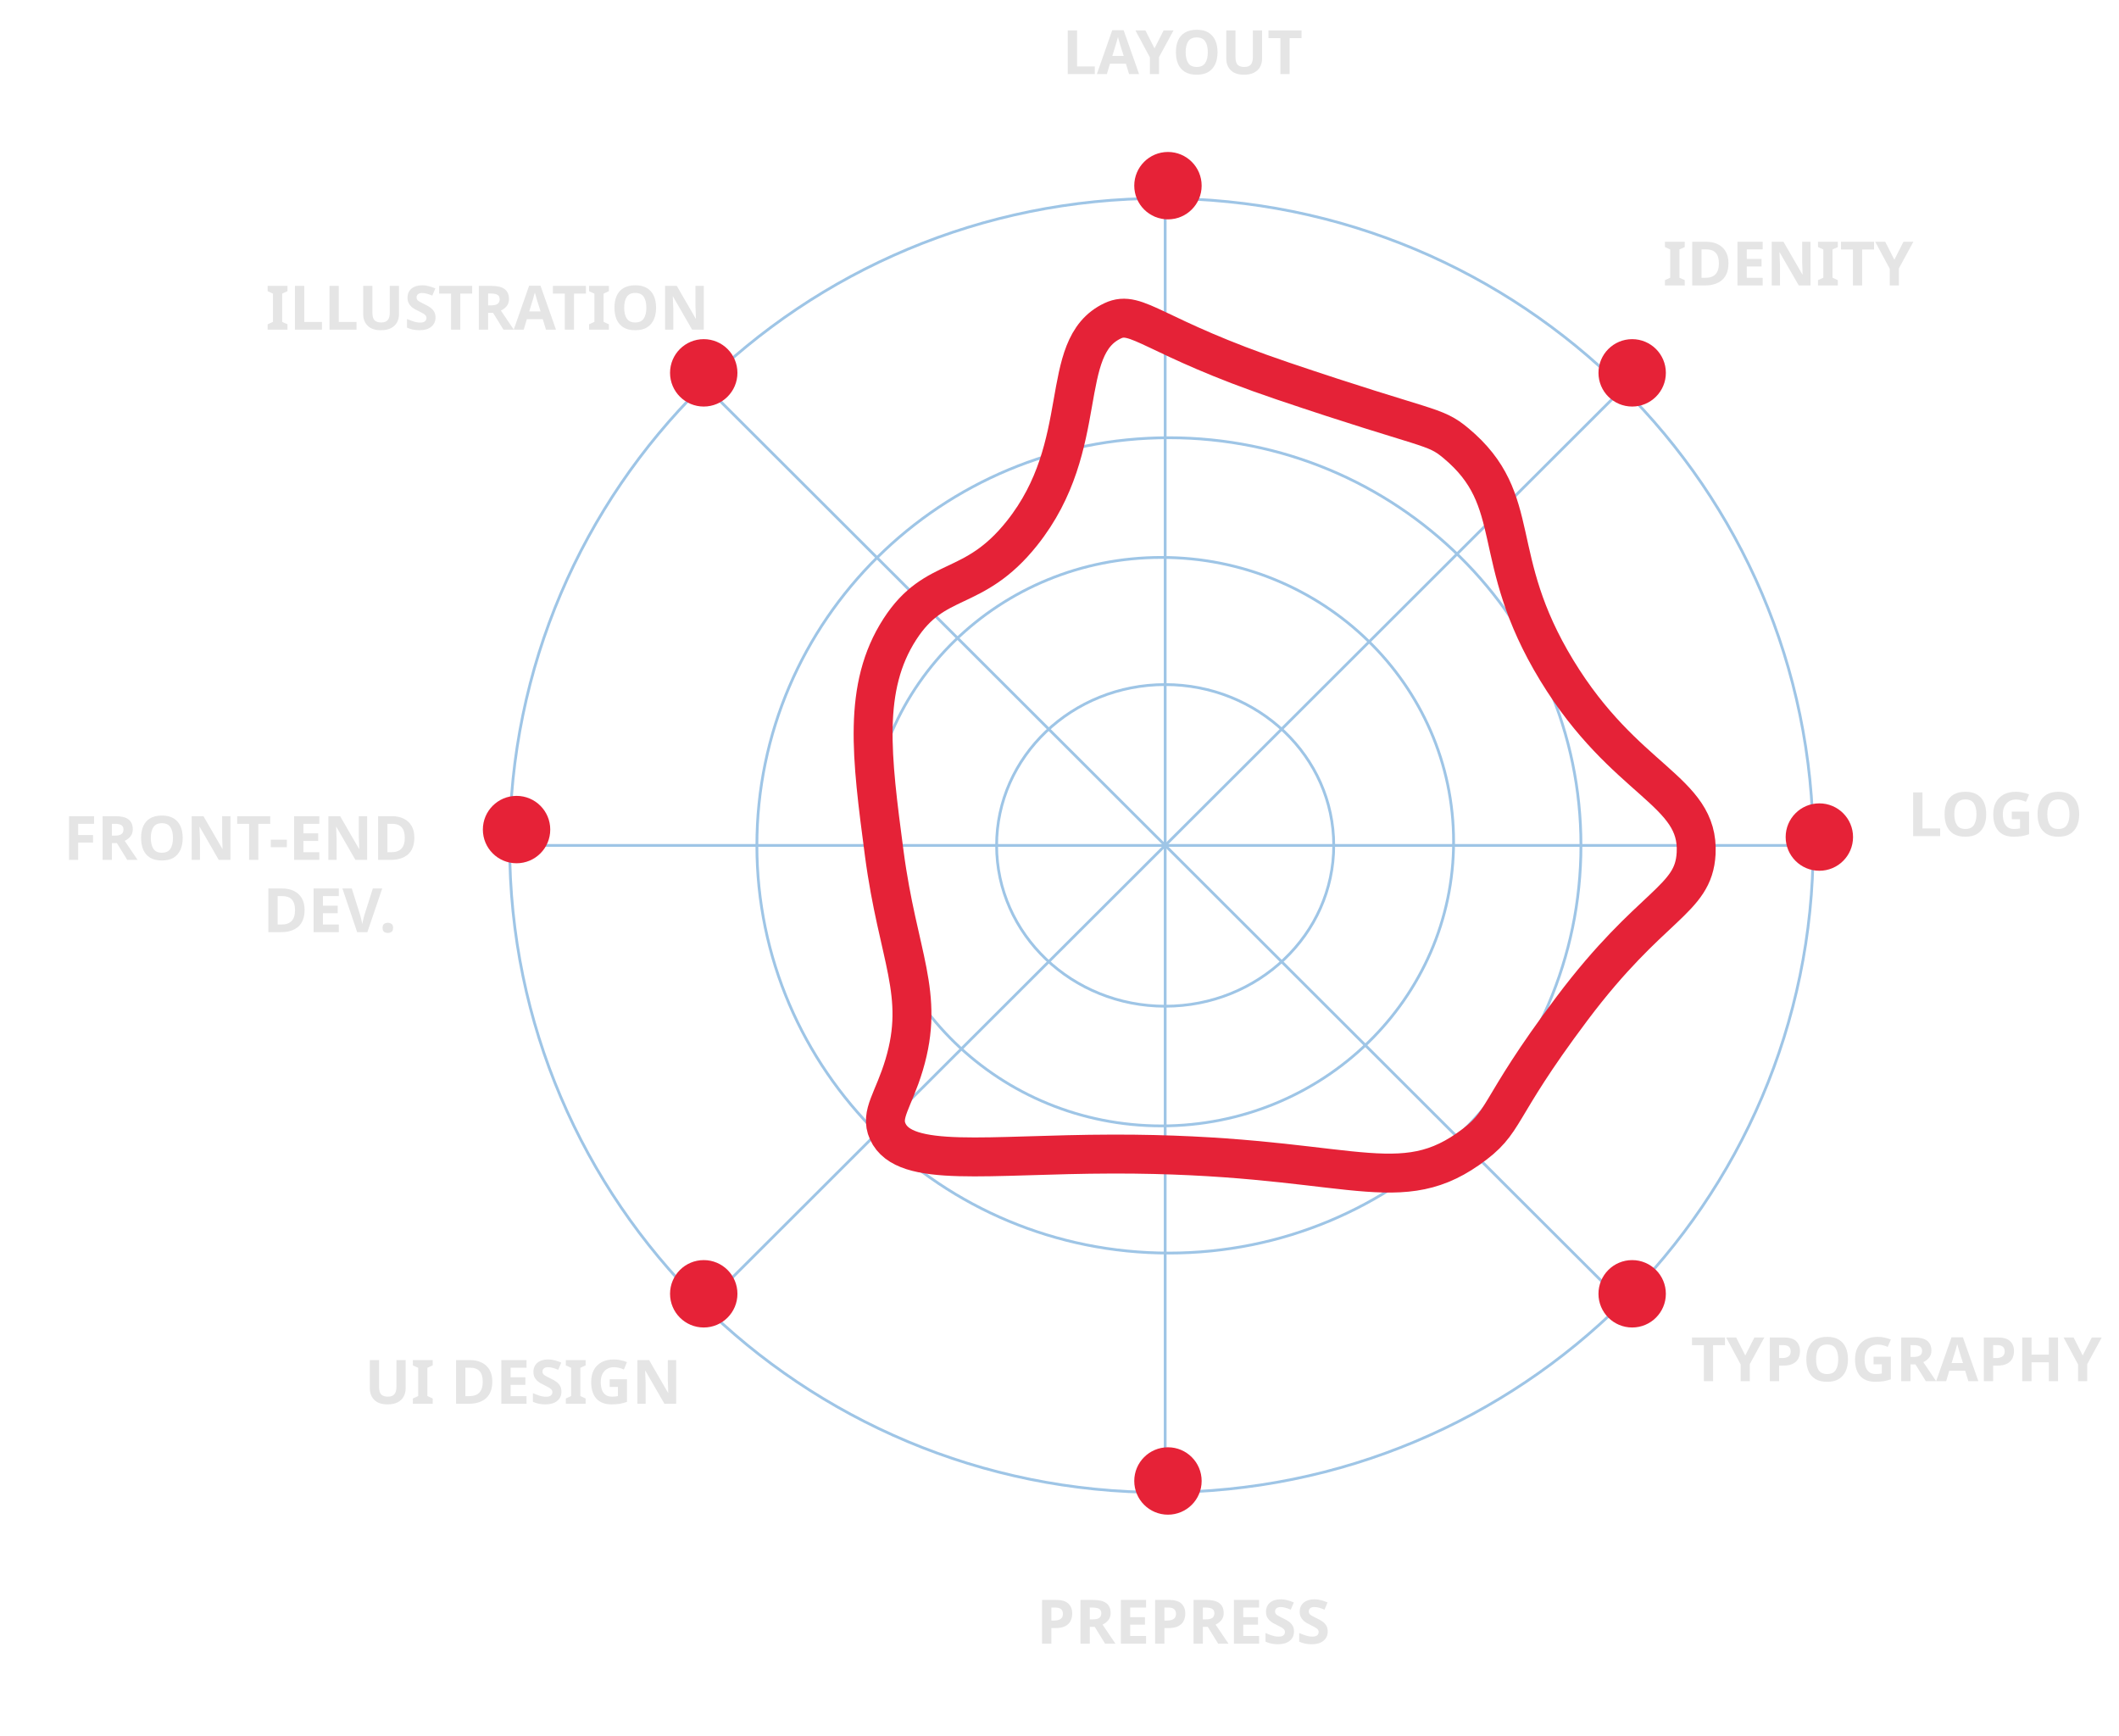
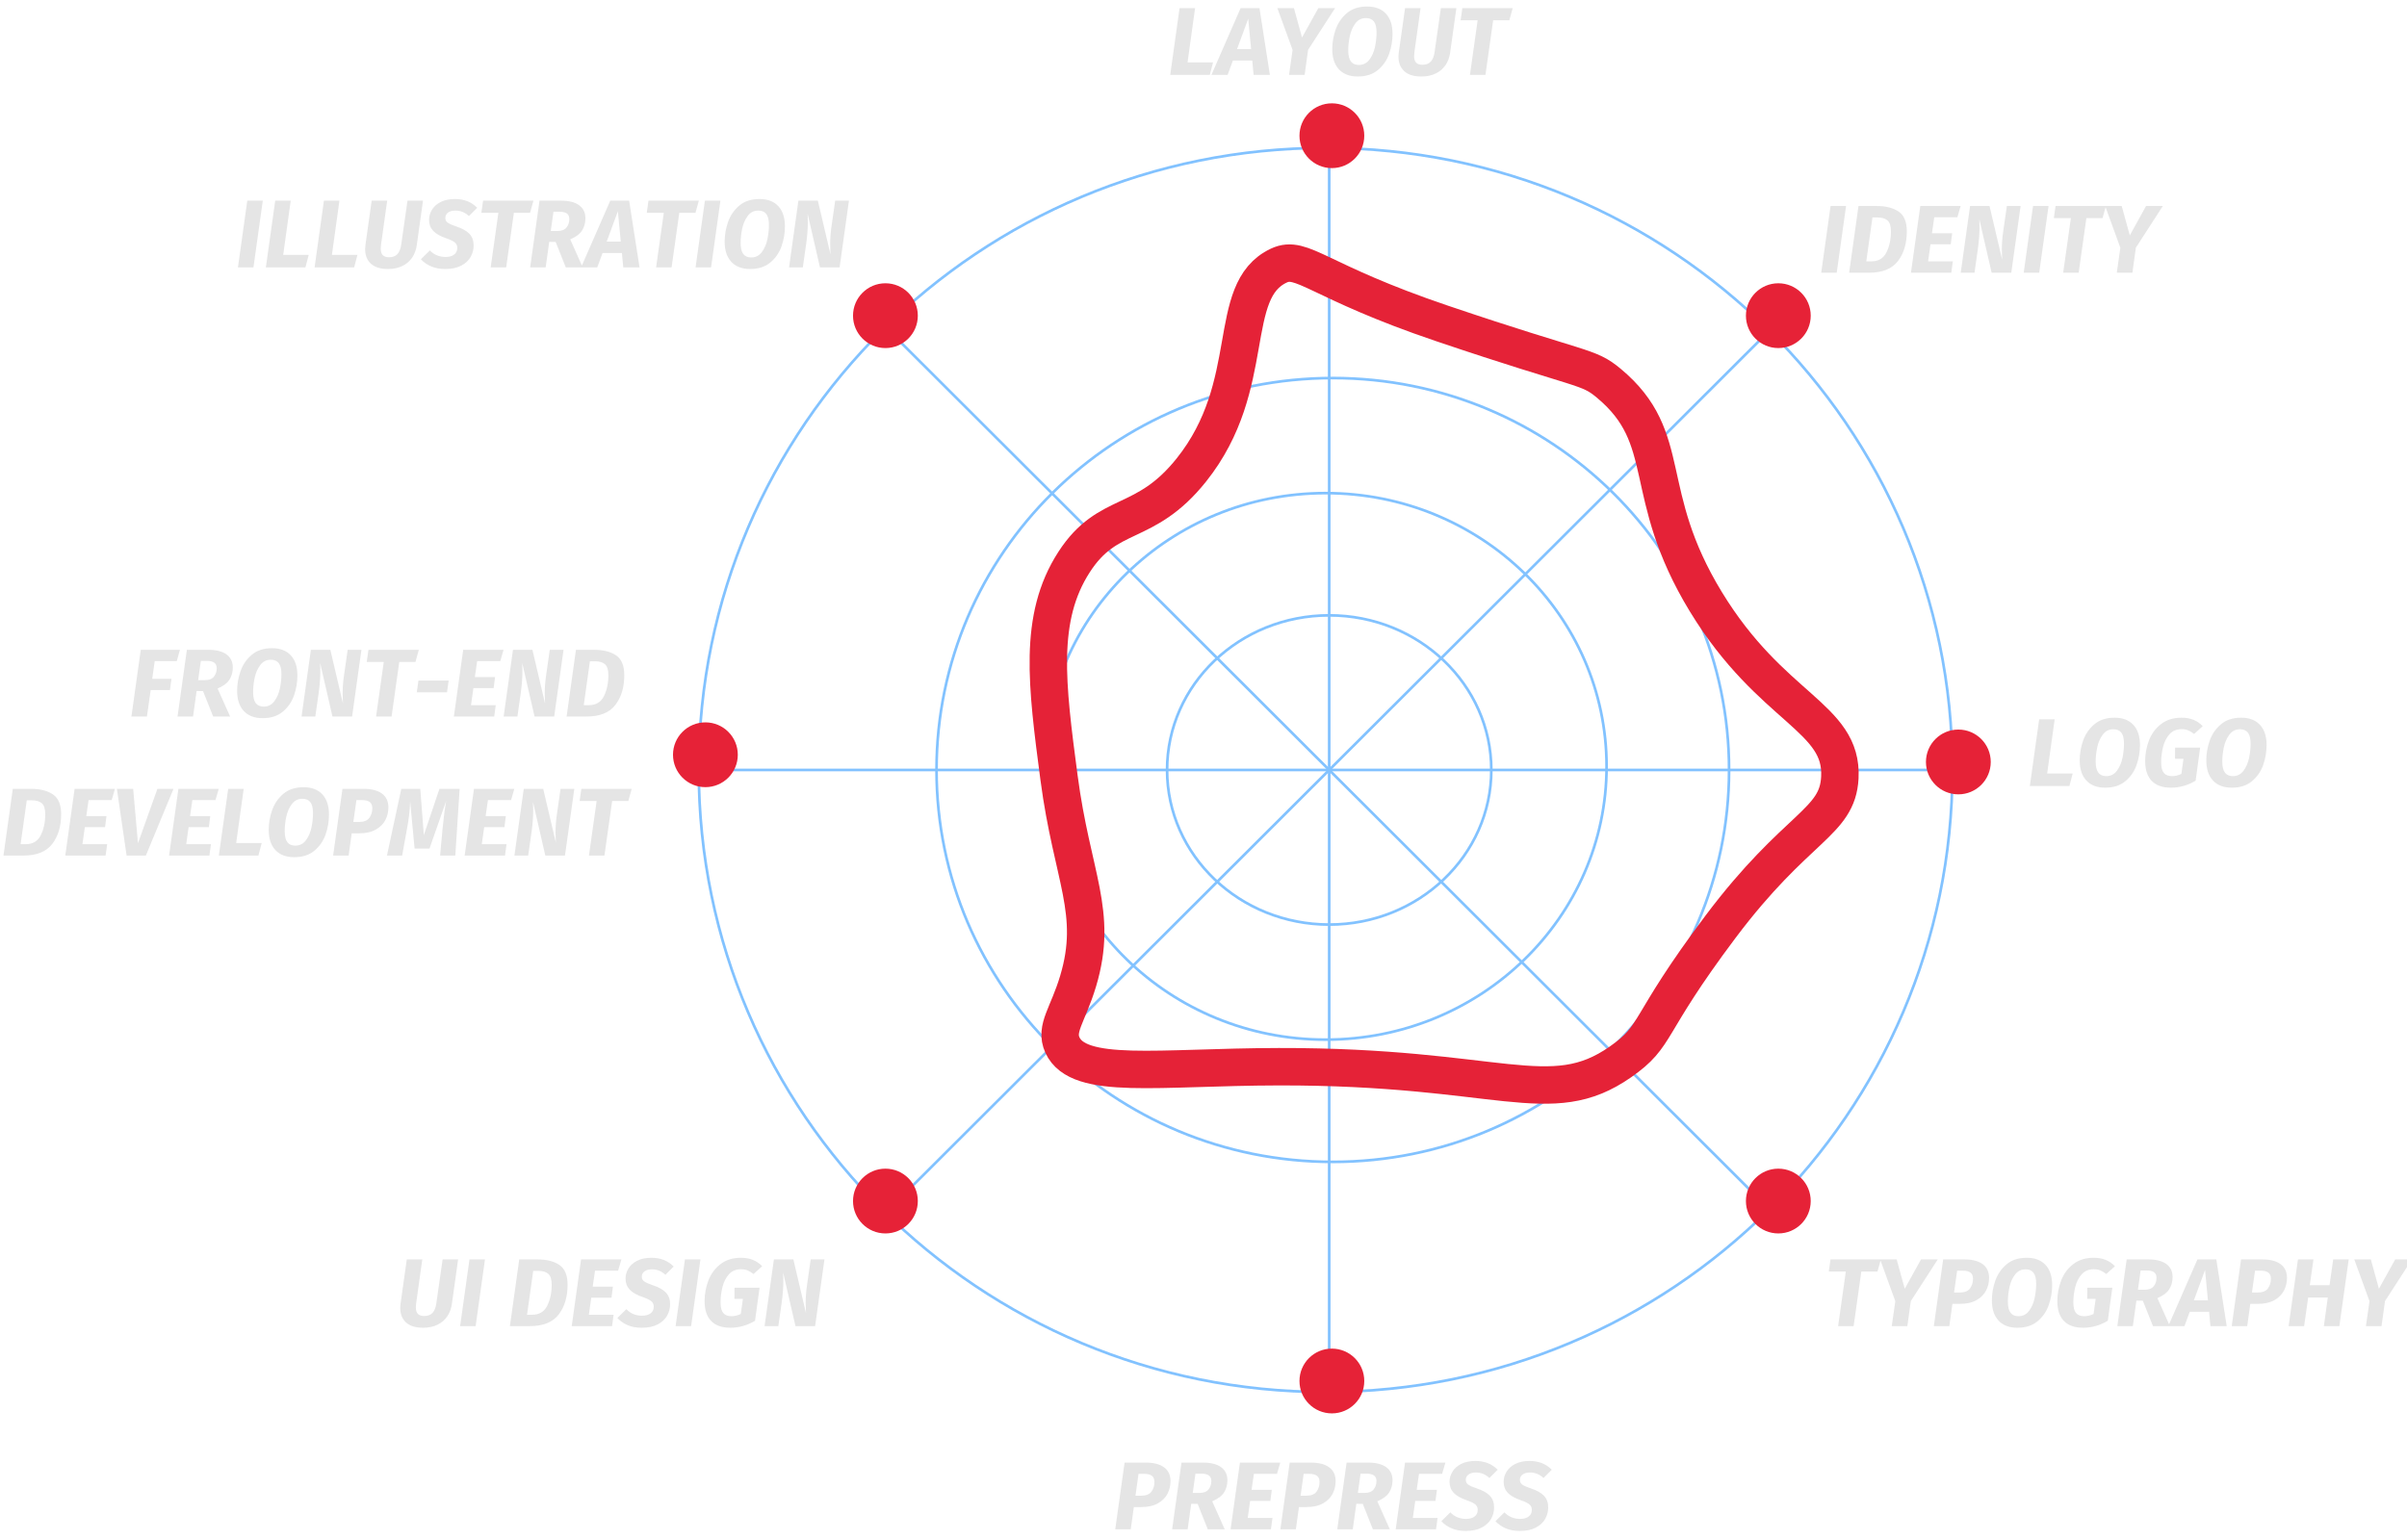
- <svg xmlns="http://www.w3.org/2000/svg" width="381px" height="312px" viewBox="0 0 381 312" version="1.1">
-   <g id="Skills-graph" stroke="none" stroke-width="1" fill="none" fill-rule="evenodd">
-     <g id="skills-graph">
-       <g id="axis" opacity="0.596" transform="translate(91, 34.32258)" stroke="#5C9DD5" stroke-width="0.5">
+ <svg xmlns="http://www.w3.org/2000/svg" width="450px" height="288px" viewBox="0 0 450 288" version="1.1">
+   <g id="Skills-Section/Skills-graph" stroke="none" stroke-width="1" fill="none" fill-rule="evenodd">
+     <g id="skills-graph" transform="translate(0, -8)">
+       <g id="axis" opacity="0.596" transform="translate(130, 34.32258)" stroke="#2D99FF" stroke-width="0.5">
        <ellipse id="circle-axis-4" cx="118.5" cy="117.672" rx="30.308" ry="28.914" />
        <ellipse id="circle-axis-3" cx="117.826" cy="117" rx="52.533" ry="51.103" />
        <ellipse id="circle-axis-2" cx="119.174" cy="117.672" rx="74.085" ry="73.293" />
        <ellipse id="circle-axis-1" cx="117.826" cy="117.672" rx="117.19" ry="116.328" />
        <line x1="201.341" y1="200.379" x2="35.659" y2="34.966" id="axis-4" stroke-linecap="square" />
        <line x1="201.341" y1="34.966" x2="35.659" y2="200.379" id="axis-3" stroke-linecap="square" />
        <line x1="118.5" y1="235.536" x2="118.5" y2="-0.191" id="axis-2" stroke-linecap="square" transform="translate(118.5, 117.6724) rotate(-90) translate(-118.5, -117.6724) " />
        <line x1="118.5" y1="233.553" x2="118.5" y2="0.447" id="axis-1" stroke-linecap="square" />
      </g>
-       <g id="skill-bullets" transform="translate(86, 27.32258)" fill="#E62237">
+       <g id="skill-bullets" transform="translate(125, 27.32258)" fill="#E62237">
        <ellipse id="bullet-8" cx="40.533" cy="39.712" rx="6.058" ry="6.058" />
        <ellipse id="bullet-7" transform="translate(6.877656, 121.8269) rotate(-90) translate(-6.877656, -121.8269) " cx="6.878" cy="121.827" rx="6.058" ry="6.058" />
        <ellipse id="bullet-6" transform="translate(40.53349, 205.2885) rotate(-180) translate(-40.53349, -205.2885) " cx="40.533" cy="205.288" rx="6.058" ry="6.058" />
        <ellipse id="bullet-5" transform="translate(124, 238.9423) rotate(-180) translate(-124, -238.9423) " cx="124" cy="238.942" rx="6.058" ry="6.058" />
        <ellipse id="bullet-4" transform="translate(207.4665, 205.2885) rotate(-180) translate(-207.4665, -205.2885) " cx="207.467" cy="205.288" rx="6.058" ry="6.058" />
        <ellipse id="bullet-3" transform="translate(241.1224, 123.1731) rotate(-270) translate(-241.1224, -123.1731) " cx="241.122" cy="123.173" rx="6.058" ry="6.058" />
        <ellipse id="bullet-2" cx="207.467" cy="39.712" rx="6.058" ry="6.058" />
        <ellipse id="bullet-1" transform="translate(124, 6.057692) rotate(-360) translate(-124, -6.057692) " cx="124" cy="6.058" rx="6.058" ry="6.058" />
      </g>
-       <path d="M200.077,57.671 C204.456,55.614 207.275,60.588 230.558,68.471 C257.265,77.517 257.794,76.357 261.775,79.673 C274.235,90.054 267.475,100.117 279.92,120.541 C292.197,140.68 305.571,142.052 304.968,153.427 C304.517,161.961 296.927,162.325 282.661,181.314 C268.457,200.226 271.14,201.573 263.941,206.597 C250.76,215.8 241.42,207.408 200.077,207.489 C177.475,207.535 162.631,210.076 159.619,203.421 C158.202,200.29 160.648,197.857 162.566,191.454 C166.401,178.627 161.45,172.086 158.988,153.427 C156.692,136.014 155.051,123.569 161.798,113.12 C168.201,103.208 174.986,106.869 183.753,95.867 C196.428,79.966 189.957,62.421 200.077,57.671 Z" id="graph" stroke="#E52237" stroke-width="7" />
-       <g id="Labels" transform="translate(0, 0.322578)" fill="#E5E5E5" font-family="FiraSans-Bold, Fira Sans" font-size="11" font-weight="bold">
-         <g id="Prepress" transform="translate(186.3812, 282.1873)" line-spacing="28">
-           <text id="PREPRESS">
-             <tspan x="0" y="13">PREPRESS</tspan>
-           </text>
-         </g>
-         <g id="FE" transform="translate(0, 144.3749)" line-spacing="13">
-           <text id="FRONT-END-DEV.">
-             <tspan x="11.429" y="9.899">FRONT-END </tspan>
-             <tspan x="47.267" y="22.899">DEV.</tspan>
-           </text>
-         </g>
-         <g id="FE-Copy" transform="translate(47.76602, 45.93747)" line-spacing="13">
-           <text id="Illustration">
-             <tspan x="0" y="13">ILLUSTRATION</tspan>
-           </text>
-         </g>
-         <g id="Typography" transform="translate(303.3913, 234.3124)" line-spacing="28">
-           <text id="TYPOGRAPHY">
-             <tspan x="0.609" y="13.688">TYPOGRAPHY</tspan>
-           </text>
-         </g>
-         <g id="Logo" transform="translate(342.7915, 136.8749)" line-spacing="28">
-           <text id="LOGO">
-             <tspan x="0.209" y="13.125">LOGO</tspan>
-           </text>
-         </g>
-         <g id="FED" transform="translate(65.56121, 239.0624)" line-spacing="13">
-           <text id="UI-DESIGN">
-             <tspan x="0" y="13">UI DESIGN</tspan>
-           </text>
-         </g>
-         <g id="Idenity" transform="translate(298.7718, 37.43748)" line-spacing="28">
-           <text id="IDENITY-Copy">
-             <tspan x="0.228" y="13.563">IDENITY</tspan>
-           </text>
-         </g>
-         <g id="Layout" transform="translate(190.0641, 0)" line-spacing="28">
-           <text id="LAYOUT-Copy">
-             <tspan x="0.936" y="13">LAYOUT</tspan>
-           </text>
-         </g>
+       <path d="M239.077,57.671 C243.456,55.614 246.275,60.588 269.558,68.471 C296.265,77.517 296.794,76.357 300.775,79.673 C313.235,90.054 306.475,100.117 318.92,120.541 C331.197,140.68 344.571,142.052 343.968,153.427 C343.517,161.961 335.927,162.325 321.661,181.314 C307.457,200.226 310.14,201.573 302.941,206.597 C289.76,215.8 280.42,207.408 239.077,207.489 C216.475,207.535 201.631,210.076 198.619,203.421 C197.202,200.29 199.648,197.857 201.566,191.454 C205.401,178.627 200.45,172.086 197.988,153.427 C195.692,136.014 194.051,123.569 200.798,113.12 C207.201,103.208 213.986,106.869 222.753,95.867 C235.428,79.966 228.957,62.421 239.077,57.671 Z" id="graph" stroke="#E52237" stroke-width="7" />
+       <g id="Labels" transform="translate(0, 0.322578)" fill="#E5E5E5" fill-rule="nonzero">
+         <path d="M211.398,293.677 L211.974,289.519 L213.342,289.519 C214.614,289.519 215.661,289.285 216.483,288.817 C217.305,288.349 217.902,287.749 218.274,287.017 C218.646,286.285 218.832,285.505 218.832,284.677 C218.832,283.537 218.43,282.673 217.626,282.085 C216.822,281.497 215.682,281.203 214.206,281.203 L214.206,281.203 L210.246,281.203 L208.5,293.677 L211.398,293.677 Z M213.342,287.395 L212.28,287.395 L212.856,283.309 L213.918,283.309 C214.554,283.309 215.031,283.429 215.349,283.669 C215.667,283.909 215.826,284.293 215.826,284.821 C215.826,285.517 215.64,286.12 215.268,286.63 C214.896,287.14 214.254,287.395 213.342,287.395 L213.342,287.395 Z M222.036,293.677 L222.702,288.907 L223.908,288.925 L225.798,293.677 L228.966,293.677 L226.626,288.439 C227.682,287.995 228.42,287.443 228.84,286.783 C229.26,286.123 229.47,285.367 229.47,284.515 C229.47,283.459 229.08,282.643 228.3,282.067 C227.52,281.491 226.386,281.203 224.898,281.203 L224.898,281.203 L220.884,281.203 L219.138,293.677 L222.036,293.677 Z M224.268,286.873 L222.99,286.873 L223.494,283.273 L224.592,283.273 C225.228,283.273 225.699,283.384 226.005,283.606 C226.311,283.828 226.464,284.179 226.464,284.659 C226.464,285.259 226.29,285.778 225.942,286.216 C225.594,286.654 225.036,286.873 224.268,286.873 L224.268,286.873 Z M237.606,293.677 L237.894,291.553 L233.268,291.553 L233.718,288.367 L237.498,288.367 L237.768,286.297 L233.988,286.297 L234.42,283.309 L238.74,283.309 L239.352,281.203 L231.81,281.203 L230.064,293.677 L237.606,293.677 Z M242.268,293.677 L242.844,289.519 L244.212,289.519 C245.484,289.519 246.531,289.285 247.353,288.817 C248.175,288.349 248.772,287.749 249.144,287.017 C249.516,286.285 249.702,285.505 249.702,284.677 C249.702,283.537 249.3,282.673 248.496,282.085 C247.692,281.497 246.552,281.203 245.076,281.203 L245.076,281.203 L241.116,281.203 L239.37,293.677 L242.268,293.677 Z M244.212,287.395 L243.15,287.395 L243.726,283.309 L244.788,283.309 C245.424,283.309 245.901,283.429 246.219,283.669 C246.537,283.909 246.696,284.293 246.696,284.821 C246.696,285.517 246.51,286.12 246.138,286.63 C245.766,287.14 245.124,287.395 244.212,287.395 L244.212,287.395 Z M252.906,293.677 L253.572,288.907 L254.778,288.925 L256.668,293.677 L259.836,293.677 L257.496,288.439 C258.552,287.995 259.29,287.443 259.71,286.783 C260.13,286.123 260.34,285.367 260.34,284.515 C260.34,283.459 259.95,282.643 259.17,282.067 C258.39,281.491 257.256,281.203 255.768,281.203 L255.768,281.203 L251.754,281.203 L250.008,293.677 L252.906,293.677 Z M255.138,286.873 L253.86,286.873 L254.364,283.273 L255.462,283.273 C256.098,283.273 256.569,283.384 256.875,283.606 C257.181,283.828 257.334,284.179 257.334,284.659 C257.334,285.259 257.16,285.778 256.812,286.216 C256.464,286.654 255.906,286.873 255.138,286.873 L255.138,286.873 Z M268.476,293.677 L268.764,291.553 L264.138,291.553 L264.588,288.367 L268.368,288.367 L268.638,286.297 L264.858,286.297 L265.29,283.309 L269.61,283.309 L270.222,281.203 L262.68,281.203 L260.934,293.677 L268.476,293.677 Z M274.002,293.983 C275.226,293.983 276.237,293.77 277.035,293.344 C277.833,292.918 278.415,292.372 278.781,291.706 C279.147,291.04 279.33,290.335 279.33,289.591 C279.33,288.679 279.063,287.947 278.529,287.395 C277.995,286.843 277.194,286.393 276.126,286.045 C275.31,285.769 274.758,285.523 274.47,285.307 C274.182,285.091 274.038,284.803 274.038,284.443 C274.038,284.011 274.209,283.672 274.551,283.426 C274.893,283.18 275.352,283.057 275.928,283.057 C276.888,283.057 277.728,283.399 278.448,284.083 L278.448,284.083 L279.996,282.535 C278.928,281.443 277.542,280.897 275.838,280.897 C274.782,280.897 273.891,281.083 273.165,281.455 C272.439,281.827 271.896,282.31 271.536,282.904 C271.176,283.498 270.996,284.125 270.996,284.785 C270.996,285.613 271.254,286.303 271.77,286.855 C272.286,287.407 273.132,287.881 274.308,288.277 C275.052,288.541 275.565,288.799 275.847,289.051 C276.129,289.303 276.27,289.633 276.27,290.041 C276.27,290.569 276.075,290.983 275.685,291.283 C275.295,291.583 274.758,291.733 274.074,291.733 C272.91,291.733 271.932,291.325 271.14,290.509 L271.14,290.509 L269.466,292.165 C269.982,292.717 270.615,293.158 271.365,293.488 C272.115,293.818 272.994,293.983 274.002,293.983 Z M284.118,293.983 C285.342,293.983 286.353,293.77 287.151,293.344 C287.949,292.918 288.531,292.372 288.897,291.706 C289.263,291.04 289.446,290.335 289.446,289.591 C289.446,288.679 289.179,287.947 288.645,287.395 C288.111,286.843 287.31,286.393 286.242,286.045 C285.426,285.769 284.874,285.523 284.586,285.307 C284.298,285.091 284.154,284.803 284.154,284.443 C284.154,284.011 284.325,283.672 284.667,283.426 C285.009,283.18 285.468,283.057 286.044,283.057 C287.004,283.057 287.844,283.399 288.564,284.083 L288.564,284.083 L290.112,282.535 C289.044,281.443 287.658,280.897 285.954,280.897 C284.898,280.897 284.007,281.083 283.281,281.455 C282.555,281.827 282.012,282.31 281.652,282.904 C281.292,283.498 281.112,284.125 281.112,284.785 C281.112,285.613 281.37,286.303 281.886,286.855 C282.402,287.407 283.248,287.881 284.424,288.277 C285.168,288.541 285.681,288.799 285.963,289.051 C286.245,289.303 286.386,289.633 286.386,290.041 C286.386,290.569 286.191,290.983 285.801,291.283 C285.411,291.583 284.874,291.733 284.19,291.733 C283.026,291.733 282.048,291.325 281.256,290.509 L281.256,290.509 L279.582,292.165 C280.098,292.717 280.731,293.158 281.481,293.488 C282.231,293.818 283.11,293.983 284.118,293.983 Z" id="PREPRESS" />
+         <path d="M27.468,141.677 L28.17,136.727 L31.77,136.727 L32.058,134.621 L28.458,134.621 L28.926,131.309 L33.048,131.309 L33.642,129.203 L26.316,129.203 L24.57,141.677 L27.468,141.677 Z M36.09,141.677 L36.756,136.907 L37.962,136.925 L39.852,141.677 L43.02,141.677 L40.68,136.439 C41.736,135.995 42.474,135.443 42.894,134.783 C43.314,134.123 43.524,133.367 43.524,132.515 C43.524,131.459 43.134,130.643 42.354,130.067 C41.574,129.491 40.44,129.203 38.952,129.203 L38.952,129.203 L34.938,129.203 L33.192,141.677 L36.09,141.677 Z M38.322,134.873 L37.044,134.873 L37.548,131.273 L38.646,131.273 C39.282,131.273 39.753,131.384 40.059,131.606 C40.365,131.828 40.518,132.179 40.518,132.659 C40.518,133.259 40.344,133.778 39.996,134.216 C39.648,134.654 39.09,134.873 38.322,134.873 L38.322,134.873 Z M49.104,141.983 C50.652,141.983 51.912,141.575 52.884,140.759 C53.856,139.943 54.552,138.929 54.972,137.717 C55.392,136.505 55.602,135.269 55.602,134.009 C55.602,132.377 55.188,131.117 54.36,130.229 C53.532,129.341 52.362,128.897 50.85,128.897 C49.302,128.897 48.042,129.308 47.07,130.13 C46.098,130.952 45.399,131.969 44.973,133.181 C44.547,134.393 44.334,135.623 44.334,136.871 C44.334,138.491 44.748,139.748 45.576,140.642 C46.404,141.536 47.58,141.983 49.104,141.983 Z M49.302,139.823 C48.642,139.823 48.147,139.607 47.817,139.175 C47.487,138.743 47.322,138.047 47.322,137.087 C47.322,136.235 47.418,135.353 47.61,134.441 C47.802,133.529 48.147,132.737 48.645,132.065 C49.143,131.393 49.806,131.057 50.634,131.057 C51.294,131.057 51.789,131.27 52.119,131.696 C52.449,132.122 52.614,132.809 52.614,133.757 C52.614,134.621 52.518,135.512 52.326,136.43 C52.134,137.348 51.789,138.143 51.291,138.815 C50.793,139.487 50.13,139.823 49.302,139.823 Z M58.95,141.677 L59.58,137.249 C59.784,135.785 59.886,134.417 59.886,133.145 C59.886,132.797 59.874,132.299 59.85,131.651 L59.85,131.651 L62.154,141.677 L65.826,141.677 L67.572,129.203 L64.998,129.203 L64.296,134.117 C64.14,135.221 64.062,136.301 64.062,137.357 C64.062,137.933 64.08,138.557 64.116,139.229 L64.116,139.229 L61.758,129.203 L58.122,129.203 L56.376,141.677 L58.95,141.677 Z M73.206,141.677 L74.646,131.471 L77.67,131.471 L78.3,129.203 L68.886,129.203 L68.562,131.471 L71.748,131.471 L70.308,141.677 L73.206,141.677 Z M83.574,137.141 L83.88,134.945 L78.228,134.945 L77.922,137.141 L83.574,137.141 Z M92.394,141.677 L92.682,139.553 L88.056,139.553 L88.506,136.367 L92.286,136.367 L92.556,134.297 L88.776,134.297 L89.208,131.309 L93.528,131.309 L94.14,129.203 L86.598,129.203 L84.852,141.677 L92.394,141.677 Z M96.732,141.677 L97.362,137.249 C97.566,135.785 97.668,134.417 97.668,133.145 C97.668,132.797 97.656,132.299 97.632,131.651 L97.632,131.651 L99.936,141.677 L103.608,141.677 L105.354,129.203 L102.78,129.203 L102.078,134.117 C101.922,135.221 101.844,136.301 101.844,137.357 C101.844,137.933 101.862,138.557 101.898,139.229 L101.898,139.229 L99.54,129.203 L95.904,129.203 L94.158,141.677 L96.732,141.677 Z M109.656,141.677 C112.14,141.677 113.937,140.954 115.047,139.508 C116.157,138.062 116.712,136.205 116.712,133.937 C116.712,132.161 116.199,130.928 115.173,130.238 C114.147,129.548 112.776,129.203 111.06,129.203 L111.06,129.203 L107.676,129.203 L105.93,141.677 L109.656,141.677 Z M110.088,139.553 L109.134,139.553 L110.286,131.345 L111.24,131.345 C112.044,131.345 112.662,131.528 113.094,131.894 C113.526,132.26 113.742,132.941 113.742,133.937 C113.742,135.437 113.463,136.748 112.905,137.87 C112.347,138.992 111.408,139.553 110.088,139.553 L110.088,139.553 Z M4.374,167.677 C6.858,167.677 8.655,166.954 9.765,165.508 C10.875,164.062 11.43,162.205 11.43,159.937 C11.43,158.161 10.917,156.928 9.891,156.238 C8.865,155.548 7.494,155.203 5.778,155.203 L5.778,155.203 L2.394,155.203 L0.648,167.677 L4.374,167.677 Z M4.806,165.553 L3.852,165.553 L5.004,157.345 L5.958,157.345 C6.762,157.345 7.38,157.528 7.812,157.894 C8.244,158.26 8.46,158.941 8.46,159.937 C8.46,161.437 8.181,162.748 7.623,163.87 C7.065,164.992 6.126,165.553 4.806,165.553 L4.806,165.553 Z M19.746,167.677 L20.034,165.553 L15.408,165.553 L15.858,162.367 L19.638,162.367 L19.908,160.297 L16.128,160.297 L16.56,157.309 L20.88,157.309 L21.492,155.203 L13.95,155.203 L12.204,167.677 L19.746,167.677 Z M27.27,167.677 L32.436,155.203 L29.43,155.203 L25.794,165.373 L24.894,155.203 L21.852,155.203 L23.67,167.677 L27.27,167.677 Z M39.15,167.677 L39.438,165.553 L34.812,165.553 L35.262,162.367 L39.042,162.367 L39.312,160.297 L35.532,160.297 L35.964,157.309 L40.284,157.309 L40.896,155.203 L33.354,155.203 L31.608,167.677 L39.15,167.677 Z M48.312,167.677 L48.924,165.337 L44.154,165.337 L45.558,155.203 L42.66,155.203 L40.914,167.677 L48.312,167.677 Z M55.008,167.983 C56.556,167.983 57.816,167.575 58.788,166.759 C59.76,165.943 60.456,164.929 60.876,163.717 C61.296,162.505 61.506,161.269 61.506,160.009 C61.506,158.377 61.092,157.117 60.264,156.229 C59.436,155.341 58.266,154.897 56.754,154.897 C55.206,154.897 53.946,155.308 52.974,156.13 C52.002,156.952 51.303,157.969 50.877,159.181 C50.451,160.393 50.238,161.623 50.238,162.871 C50.238,164.491 50.652,165.748 51.48,166.642 C52.308,167.536 53.484,167.983 55.008,167.983 Z M55.206,165.823 C54.546,165.823 54.051,165.607 53.721,165.175 C53.391,164.743 53.226,164.047 53.226,163.087 C53.226,162.235 53.322,161.353 53.514,160.441 C53.706,159.529 54.051,158.737 54.549,158.065 C55.047,157.393 55.71,157.057 56.538,157.057 C57.198,157.057 57.693,157.27 58.023,157.696 C58.353,158.122 58.518,158.809 58.518,159.757 C58.518,160.621 58.422,161.512 58.23,162.43 C58.038,163.348 57.693,164.143 57.195,164.815 C56.697,165.487 56.034,165.823 55.206,165.823 Z M65.178,167.677 L65.754,163.519 L67.122,163.519 C68.394,163.519 69.441,163.285 70.263,162.817 C71.085,162.349 71.682,161.749 72.054,161.017 C72.426,160.285 72.612,159.505 72.612,158.677 C72.612,157.537 72.21,156.673 71.406,156.085 C70.602,155.497 69.462,155.203 67.986,155.203 L67.986,155.203 L64.026,155.203 L62.28,167.677 L65.178,167.677 Z M67.122,161.395 L66.06,161.395 L66.636,157.309 L67.698,157.309 C68.334,157.309 68.811,157.429 69.129,157.669 C69.447,157.909 69.606,158.293 69.606,158.821 C69.606,159.517 69.42,160.12 69.048,160.63 C68.676,161.14 68.034,161.395 67.122,161.395 L67.122,161.395 Z M75.186,167.677 L76.05,162.871 C76.23,161.947 76.371,161.065 76.473,160.225 C76.575,159.385 76.644,158.479 76.68,157.507 L76.68,157.507 L77.508,166.363 L80.298,166.363 L83.412,157.471 C83.148,158.971 82.92,160.735 82.728,162.763 L82.728,162.763 L82.278,167.677 L85.122,167.677 L85.932,155.203 L82.152,155.203 L79.236,163.861 L78.57,155.203 L75.024,155.203 L72.342,167.677 L75.186,167.677 Z M94.41,167.677 L94.698,165.553 L90.072,165.553 L90.522,162.367 L94.302,162.367 L94.572,160.297 L90.792,160.297 L91.224,157.309 L95.544,157.309 L96.156,155.203 L88.614,155.203 L86.868,167.677 L94.41,167.677 Z M98.748,167.677 L99.378,163.249 C99.582,161.785 99.684,160.417 99.684,159.145 C99.684,158.797 99.672,158.299 99.648,157.651 L99.648,157.651 L101.952,167.677 L105.624,167.677 L107.37,155.203 L104.796,155.203 L104.094,160.117 C103.938,161.221 103.86,162.301 103.86,163.357 C103.86,163.933 103.878,164.557 103.914,165.229 L103.914,165.229 L101.556,155.203 L97.92,155.203 L96.174,167.677 L98.748,167.677 Z M113.004,167.677 L114.444,157.471 L117.468,157.471 L118.098,155.203 L108.684,155.203 L108.36,157.471 L111.546,157.471 L110.106,167.677 L113.004,167.677 Z" id="FRONT-ENDDEVELOPMENT" />
+         <path d="M47.384,57.677 L49.13,45.203 L46.232,45.203 L44.486,57.677 L47.384,57.677 Z M57.104,57.677 L57.716,55.337 L52.946,55.337 L54.35,45.203 L51.452,45.203 L49.706,57.677 L57.104,57.677 Z M66.212,57.677 L66.824,55.337 L62.054,55.337 L63.458,45.203 L60.56,45.203 L58.814,57.677 L66.212,57.677 Z M72.53,57.983 C73.562,57.983 74.462,57.794 75.23,57.416 C75.998,57.038 76.607,56.516 77.057,55.85 C77.507,55.184 77.792,54.419 77.912,53.555 L77.912,53.555 L79.082,45.203 L76.184,45.203 L75.014,53.393 C74.906,54.197 74.669,54.797 74.303,55.193 C73.937,55.589 73.418,55.787 72.746,55.787 C72.206,55.787 71.81,55.655 71.558,55.391 C71.306,55.127 71.18,54.719 71.18,54.167 C71.18,53.951 71.198,53.711 71.234,53.447 L71.234,53.447 L72.386,45.203 L69.488,45.203 L68.318,53.501 C68.282,53.765 68.264,54.029 68.264,54.293 C68.264,55.433 68.624,56.333 69.344,56.993 C70.064,57.653 71.126,57.983 72.53,57.983 Z M83.222,57.983 C84.446,57.983 85.457,57.77 86.255,57.344 C87.053,56.918 87.635,56.372 88.001,55.706 C88.367,55.04 88.55,54.335 88.55,53.591 C88.55,52.679 88.283,51.947 87.749,51.395 C87.215,50.843 86.414,50.393 85.346,50.045 C84.53,49.769 83.978,49.523 83.69,49.307 C83.402,49.091 83.258,48.803 83.258,48.443 C83.258,48.011 83.429,47.672 83.771,47.426 C84.113,47.18 84.572,47.057 85.148,47.057 C86.108,47.057 86.948,47.399 87.668,48.083 L87.668,48.083 L89.216,46.535 C88.148,45.443 86.762,44.897 85.058,44.897 C84.002,44.897 83.111,45.083 82.385,45.455 C81.659,45.827 81.116,46.31 80.756,46.904 C80.396,47.498 80.216,48.125 80.216,48.785 C80.216,49.613 80.474,50.303 80.99,50.855 C81.506,51.407 82.352,51.881 83.528,52.277 C84.272,52.541 84.785,52.799 85.067,53.051 C85.349,53.303 85.49,53.633 85.49,54.041 C85.49,54.569 85.295,54.983 84.905,55.283 C84.515,55.583 83.978,55.733 83.294,55.733 C82.13,55.733 81.152,55.325 80.36,54.509 L80.36,54.509 L78.686,56.165 C79.202,56.717 79.835,57.158 80.585,57.488 C81.335,57.818 82.214,57.983 83.222,57.983 Z M94.634,57.677 L96.074,47.471 L99.098,47.471 L99.728,45.203 L90.314,45.203 L89.99,47.471 L93.176,47.471 L91.736,57.677 L94.634,57.677 Z M102.014,57.677 L102.68,52.907 L103.886,52.925 L105.776,57.677 L108.944,57.677 L106.604,52.439 C107.66,51.995 108.398,51.443 108.818,50.783 C109.238,50.123 109.448,49.367 109.448,48.515 C109.448,47.459 109.058,46.643 108.278,46.067 C107.498,45.491 106.364,45.203 104.876,45.203 L104.876,45.203 L100.862,45.203 L99.116,57.677 L102.014,57.677 Z M104.246,50.873 L102.968,50.873 L103.472,47.273 L104.57,47.273 C105.206,47.273 105.677,47.384 105.983,47.606 C106.289,47.828 106.442,48.179 106.442,48.659 C106.442,49.259 106.268,49.778 105.92,50.216 C105.572,50.654 105.014,50.873 104.246,50.873 L104.246,50.873 Z M111.662,57.677 L112.652,54.995 L116.27,54.995 L116.522,57.677 L119.564,57.677 L117.62,45.203 L114.092,45.203 L108.638,57.677 L111.662,57.677 Z M116.054,52.853 L113.426,52.853 L115.514,47.183 L116.054,52.853 Z M125.558,57.677 L126.998,47.471 L130.022,47.471 L130.652,45.203 L121.238,45.203 L120.914,47.471 L124.1,47.471 L122.66,57.677 L125.558,57.677 Z M132.938,57.677 L134.684,45.203 L131.786,45.203 L130.04,57.677 L132.938,57.677 Z M140.246,57.983 C141.794,57.983 143.054,57.575 144.026,56.759 C144.998,55.943 145.694,54.929 146.114,53.717 C146.534,52.505 146.744,51.269 146.744,50.009 C146.744,48.377 146.33,47.117 145.502,46.229 C144.674,45.341 143.504,44.897 141.992,44.897 C140.444,44.897 139.184,45.308 138.212,46.13 C137.24,46.952 136.541,47.969 136.115,49.181 C135.689,50.393 135.476,51.623 135.476,52.871 C135.476,54.491 135.89,55.748 136.718,56.642 C137.546,57.536 138.722,57.983 140.246,57.983 Z M140.444,55.823 C139.784,55.823 139.289,55.607 138.959,55.175 C138.629,54.743 138.464,54.047 138.464,53.087 C138.464,52.235 138.56,51.353 138.752,50.441 C138.944,49.529 139.289,48.737 139.787,48.065 C140.285,47.393 140.948,47.057 141.776,47.057 C142.436,47.057 142.931,47.27 143.261,47.696 C143.591,48.122 143.756,48.809 143.756,49.757 C143.756,50.621 143.66,51.512 143.468,52.43 C143.276,53.348 142.931,54.143 142.433,54.815 C141.935,55.487 141.272,55.823 140.444,55.823 Z M150.092,57.677 L150.722,53.249 C150.926,51.785 151.028,50.417 151.028,49.145 C151.028,48.797 151.016,48.299 150.992,47.651 L150.992,47.651 L153.296,57.677 L156.968,57.677 L158.714,45.203 L156.14,45.203 L155.438,50.117 C155.282,51.221 155.204,52.301 155.204,53.357 C155.204,53.933 155.222,54.557 155.258,55.229 L155.258,55.229 L152.9,45.203 L149.264,45.203 L147.518,57.677 L150.092,57.677 Z" id="ILLUSTRATION" />
+         <path d="M346.544,255.677 L347.984,245.471 L351.008,245.471 L351.638,243.203 L342.224,243.203 L341.9,245.471 L345.086,245.471 L343.646,255.677 L346.544,255.677 Z M356.588,255.677 L357.236,250.997 L362.276,243.203 L359.144,243.203 L356.102,248.693 L354.59,243.203 L351.494,243.203 L354.338,251.015 L353.672,255.677 L356.588,255.677 Z M364.436,255.677 L365.012,251.519 L366.38,251.519 C367.652,251.519 368.699,251.285 369.521,250.817 C370.343,250.349 370.94,249.749 371.312,249.017 C371.684,248.285 371.87,247.505 371.87,246.677 C371.87,245.537 371.468,244.673 370.664,244.085 C369.86,243.497 368.72,243.203 367.244,243.203 L367.244,243.203 L363.284,243.203 L361.538,255.677 L364.436,255.677 Z M366.38,249.395 L365.318,249.395 L365.894,245.309 L366.956,245.309 C367.592,245.309 368.069,245.429 368.387,245.669 C368.705,245.909 368.864,246.293 368.864,246.821 C368.864,247.517 368.678,248.12 368.306,248.63 C367.934,249.14 367.292,249.395 366.38,249.395 L366.38,249.395 Z M377.162,255.983 C378.71,255.983 379.97,255.575 380.942,254.759 C381.914,253.943 382.61,252.929 383.03,251.717 C383.45,250.505 383.66,249.269 383.66,248.009 C383.66,246.377 383.246,245.117 382.418,244.229 C381.59,243.341 380.42,242.897 378.908,242.897 C377.36,242.897 376.1,243.308 375.128,244.13 C374.156,244.952 373.457,245.969 373.031,247.181 C372.605,248.393 372.392,249.623 372.392,250.871 C372.392,252.491 372.806,253.748 373.634,254.642 C374.462,255.536 375.638,255.983 377.162,255.983 Z M377.36,253.823 C376.7,253.823 376.205,253.607 375.875,253.175 C375.545,252.743 375.38,252.047 375.38,251.087 C375.38,250.235 375.476,249.353 375.668,248.441 C375.86,247.529 376.205,246.737 376.703,246.065 C377.201,245.393 377.864,245.057 378.692,245.057 C379.352,245.057 379.847,245.27 380.177,245.696 C380.507,246.122 380.672,246.809 380.672,247.757 C380.672,248.621 380.576,249.512 380.384,250.43 C380.192,251.348 379.847,252.143 379.349,252.815 C378.851,253.487 378.188,253.823 377.36,253.823 Z M389.474,255.983 C390.266,255.983 391.061,255.869 391.859,255.641 C392.657,255.413 393.392,255.089 394.064,254.669 L394.064,254.669 L394.91,248.495 L390.23,248.495 L390.212,250.583 L391.796,250.583 L391.4,253.409 C390.824,253.685 390.242,253.823 389.654,253.823 C388.97,253.823 388.46,253.625 388.124,253.229 C387.788,252.833 387.62,252.179 387.62,251.267 C387.62,250.259 387.74,249.284 387.98,248.342 C388.22,247.4 388.622,246.614 389.186,245.984 C389.75,245.354 390.494,245.039 391.418,245.039 C391.886,245.039 392.294,245.108 392.642,245.246 C392.99,245.384 393.368,245.615 393.776,245.939 L393.776,245.939 L395.396,244.481 C394.4,243.425 393.086,242.897 391.454,242.897 C389.906,242.897 388.619,243.296 387.593,244.094 C386.567,244.892 385.817,245.909 385.343,247.145 C384.869,248.381 384.632,249.671 384.632,251.015 C384.632,252.635 385.04,253.868 385.856,254.714 C386.672,255.56 387.878,255.983 389.474,255.983 Z M398.744,255.677 L399.41,250.907 L400.616,250.925 L402.506,255.677 L405.674,255.677 L403.334,250.439 C404.39,249.995 405.128,249.443 405.548,248.783 C405.968,248.123 406.178,247.367 406.178,246.515 C406.178,245.459 405.788,244.643 405.008,244.067 C404.228,243.491 403.094,243.203 401.606,243.203 L401.606,243.203 L397.592,243.203 L395.846,255.677 L398.744,255.677 Z M400.976,248.873 L399.698,248.873 L400.202,245.273 L401.3,245.273 C401.936,245.273 402.407,245.384 402.713,245.606 C403.019,245.828 403.172,246.179 403.172,246.659 C403.172,247.259 402.998,247.778 402.65,248.216 C402.302,248.654 401.744,248.873 400.976,248.873 L400.976,248.873 Z M408.392,255.677 L409.382,252.995 L413,252.995 L413.252,255.677 L416.294,255.677 L414.35,243.203 L410.822,243.203 L405.368,255.677 L408.392,255.677 Z M412.784,250.853 L410.156,250.853 L412.244,245.183 L412.784,250.853 Z M420.128,255.677 L420.704,251.519 L422.072,251.519 C423.344,251.519 424.391,251.285 425.213,250.817 C426.035,250.349 426.632,249.749 427.004,249.017 C427.376,248.285 427.562,247.505 427.562,246.677 C427.562,245.537 427.16,244.673 426.356,244.085 C425.552,243.497 424.412,243.203 422.936,243.203 L422.936,243.203 L418.976,243.203 L417.23,255.677 L420.128,255.677 Z M422.072,249.395 L421.01,249.395 L421.586,245.309 L422.648,245.309 C423.284,245.309 423.761,245.429 424.079,245.669 C424.397,245.909 424.556,246.293 424.556,246.821 C424.556,247.517 424.37,248.12 423.998,248.63 C423.626,249.14 422.984,249.395 422.072,249.395 L422.072,249.395 Z M430.766,255.677 L431.522,250.331 L435.194,250.331 L434.456,255.677 L437.354,255.677 L439.1,243.203 L436.202,243.203 L435.518,248.027 L431.828,248.027 L432.512,243.203 L429.614,243.203 L427.868,255.677 L430.766,255.677 Z M445.238,255.677 L445.886,250.997 L450.926,243.203 L447.794,243.203 L444.752,248.693 L443.24,243.203 L440.144,243.203 L442.988,251.015 L442.322,255.677 L445.238,255.677 Z" id="TYPOGRAPHY" />
+         <path d="M386.884,154.677 L387.496,152.337 L382.726,152.337 L384.13,142.203 L381.232,142.203 L379.486,154.677 L386.884,154.677 Z M393.58,154.983 C395.128,154.983 396.388,154.575 397.36,153.759 C398.332,152.943 399.028,151.929 399.448,150.717 C399.868,149.505 400.078,148.269 400.078,147.009 C400.078,145.377 399.664,144.117 398.836,143.229 C398.008,142.341 396.838,141.897 395.326,141.897 C393.778,141.897 392.518,142.308 391.546,143.13 C390.574,143.952 389.875,144.969 389.449,146.181 C389.023,147.393 388.81,148.623 388.81,149.871 C388.81,151.491 389.224,152.748 390.052,153.642 C390.88,154.536 392.056,154.983 393.58,154.983 Z M393.778,152.823 C393.118,152.823 392.623,152.607 392.293,152.175 C391.963,151.743 391.798,151.047 391.798,150.087 C391.798,149.235 391.894,148.353 392.086,147.441 C392.278,146.529 392.623,145.737 393.121,145.065 C393.619,144.393 394.282,144.057 395.11,144.057 C395.77,144.057 396.265,144.27 396.595,144.696 C396.925,145.122 397.09,145.809 397.09,146.757 C397.09,147.621 396.994,148.512 396.802,149.43 C396.61,150.348 396.265,151.143 395.767,151.815 C395.269,152.487 394.606,152.823 393.778,152.823 Z M405.892,154.983 C406.684,154.983 407.479,154.869 408.277,154.641 C409.075,154.413 409.81,154.089 410.482,153.669 L410.482,153.669 L411.328,147.495 L406.648,147.495 L406.63,149.583 L408.214,149.583 L407.818,152.409 C407.242,152.685 406.66,152.823 406.072,152.823 C405.388,152.823 404.878,152.625 404.542,152.229 C404.206,151.833 404.038,151.179 404.038,150.267 C404.038,149.259 404.158,148.284 404.398,147.342 C404.638,146.4 405.04,145.614 405.604,144.984 C406.168,144.354 406.912,144.039 407.836,144.039 C408.304,144.039 408.712,144.108 409.06,144.246 C409.408,144.384 409.786,144.615 410.194,144.939 L410.194,144.939 L411.814,143.481 C410.818,142.425 409.504,141.897 407.872,141.897 C406.324,141.897 405.037,142.296 404.011,143.094 C402.985,143.892 402.235,144.909 401.761,146.145 C401.287,147.381 401.05,148.671 401.05,150.015 C401.05,151.635 401.458,152.868 402.274,153.714 C403.09,154.56 404.296,154.983 405.892,154.983 Z M417.25,154.983 C418.798,154.983 420.058,154.575 421.03,153.759 C422.002,152.943 422.698,151.929 423.118,150.717 C423.538,149.505 423.748,148.269 423.748,147.009 C423.748,145.377 423.334,144.117 422.506,143.229 C421.678,142.341 420.508,141.897 418.996,141.897 C417.448,141.897 416.188,142.308 415.216,143.13 C414.244,143.952 413.545,144.969 413.119,146.181 C412.693,147.393 412.48,148.623 412.48,149.871 C412.48,151.491 412.894,152.748 413.722,153.642 C414.55,154.536 415.726,154.983 417.25,154.983 Z M417.448,152.823 C416.788,152.823 416.293,152.607 415.963,152.175 C415.633,151.743 415.468,151.047 415.468,150.087 C415.468,149.235 415.564,148.353 415.756,147.441 C415.948,146.529 416.293,145.737 416.791,145.065 C417.289,144.393 417.952,144.057 418.78,144.057 C419.44,144.057 419.935,144.27 420.265,144.696 C420.595,145.122 420.76,145.809 420.76,146.757 C420.76,147.621 420.664,148.512 420.472,149.43 C420.28,150.348 419.935,151.143 419.437,151.815 C418.939,152.487 418.276,152.823 417.448,152.823 Z" id="LOGO" />
+         <path d="M79.094,255.983 C80.126,255.983 81.026,255.794 81.794,255.416 C82.562,255.038 83.171,254.516 83.621,253.85 C84.071,253.184 84.356,252.419 84.476,251.555 L84.476,251.555 L85.646,243.203 L82.748,243.203 L81.578,251.393 C81.47,252.197 81.233,252.797 80.867,253.193 C80.501,253.589 79.982,253.787 79.31,253.787 C78.77,253.787 78.374,253.655 78.122,253.391 C77.87,253.127 77.744,252.719 77.744,252.167 C77.744,251.951 77.762,251.711 77.798,251.447 L77.798,251.447 L78.95,243.203 L76.052,243.203 L74.882,251.501 C74.846,251.765 74.828,252.029 74.828,252.293 C74.828,253.433 75.188,254.333 75.908,254.993 C76.628,255.653 77.69,255.983 79.094,255.983 Z M88.922,255.677 L90.668,243.203 L87.77,243.203 L86.024,255.677 L88.922,255.677 Z M99.056,255.677 C101.54,255.677 103.337,254.954 104.447,253.508 C105.557,252.062 106.112,250.205 106.112,247.937 C106.112,246.161 105.599,244.928 104.573,244.238 C103.547,243.548 102.176,243.203 100.46,243.203 L100.46,243.203 L97.076,243.203 L95.33,255.677 L99.056,255.677 Z M99.488,253.553 L98.534,253.553 L99.686,245.345 L100.64,245.345 C101.444,245.345 102.062,245.528 102.494,245.894 C102.926,246.26 103.142,246.941 103.142,247.937 C103.142,249.437 102.863,250.748 102.305,251.87 C101.747,252.992 100.808,253.553 99.488,253.553 L99.488,253.553 Z M114.428,255.677 L114.716,253.553 L110.09,253.553 L110.54,250.367 L114.32,250.367 L114.59,248.297 L110.81,248.297 L111.242,245.309 L115.562,245.309 L116.174,243.203 L108.632,243.203 L106.886,255.677 L114.428,255.677 Z M119.954,255.983 C121.178,255.983 122.189,255.77 122.987,255.344 C123.785,254.918 124.367,254.372 124.733,253.706 C125.099,253.04 125.282,252.335 125.282,251.591 C125.282,250.679 125.015,249.947 124.481,249.395 C123.947,248.843 123.146,248.393 122.078,248.045 C121.262,247.769 120.71,247.523 120.422,247.307 C120.134,247.091 119.99,246.803 119.99,246.443 C119.99,246.011 120.161,245.672 120.503,245.426 C120.845,245.18 121.304,245.057 121.88,245.057 C122.84,245.057 123.68,245.399 124.4,246.083 L124.4,246.083 L125.948,244.535 C124.88,243.443 123.494,242.897 121.79,242.897 C120.734,242.897 119.843,243.083 119.117,243.455 C118.391,243.827 117.848,244.31 117.488,244.904 C117.128,245.498 116.948,246.125 116.948,246.785 C116.948,247.613 117.206,248.303 117.722,248.855 C118.238,249.407 119.084,249.881 120.26,250.277 C121.004,250.541 121.517,250.799 121.799,251.051 C122.081,251.303 122.222,251.633 122.222,252.041 C122.222,252.569 122.027,252.983 121.637,253.283 C121.247,253.583 120.71,253.733 120.026,253.733 C118.862,253.733 117.884,253.325 117.092,252.509 L117.092,252.509 L115.418,254.165 C115.934,254.717 116.567,255.158 117.317,255.488 C118.067,255.818 118.946,255.983 119.954,255.983 Z M129.206,255.677 L130.952,243.203 L128.054,243.203 L126.308,255.677 L129.206,255.677 Z M136.568,255.983 C137.36,255.983 138.155,255.869 138.953,255.641 C139.751,255.413 140.486,255.089 141.158,254.669 L141.158,254.669 L142.004,248.495 L137.324,248.495 L137.306,250.583 L138.89,250.583 L138.494,253.409 C137.918,253.685 137.336,253.823 136.748,253.823 C136.064,253.823 135.554,253.625 135.218,253.229 C134.882,252.833 134.714,252.179 134.714,251.267 C134.714,250.259 134.834,249.284 135.074,248.342 C135.314,247.4 135.716,246.614 136.28,245.984 C136.844,245.354 137.588,245.039 138.512,245.039 C138.98,245.039 139.388,245.108 139.736,245.246 C140.084,245.384 140.462,245.615 140.87,245.939 L140.87,245.939 L142.49,244.481 C141.494,243.425 140.18,242.897 138.548,242.897 C137,242.897 135.713,243.296 134.687,244.094 C133.661,244.892 132.911,245.909 132.437,247.145 C131.963,248.381 131.726,249.671 131.726,251.015 C131.726,252.635 132.134,253.868 132.95,254.714 C133.766,255.56 134.972,255.983 136.568,255.983 Z M145.514,255.677 L146.144,251.249 C146.348,249.785 146.45,248.417 146.45,247.145 C146.45,246.797 146.438,246.299 146.414,245.651 L146.414,245.651 L148.718,255.677 L152.39,255.677 L154.136,243.203 L151.562,243.203 L150.86,248.117 C150.704,249.221 150.626,250.301 150.626,251.357 C150.626,251.933 150.644,252.557 150.68,253.229 L150.68,253.229 L148.322,243.203 L144.686,243.203 L142.94,255.677 L145.514,255.677 Z" id="UIDESIGN" />
+         <path d="M343.384,58.677 L345.13,46.203 L342.232,46.203 L340.486,58.677 L343.384,58.677 Z M349.432,58.677 C351.916,58.677 353.713,57.954 354.823,56.508 C355.933,55.062 356.488,53.205 356.488,50.937 C356.488,49.161 355.975,47.928 354.949,47.238 C353.923,46.548 352.552,46.203 350.836,46.203 L350.836,46.203 L347.452,46.203 L345.706,58.677 L349.432,58.677 Z M349.864,56.553 L348.91,56.553 L350.062,48.345 L351.016,48.345 C351.82,48.345 352.438,48.528 352.87,48.894 C353.302,49.26 353.518,49.941 353.518,50.937 C353.518,52.437 353.239,53.748 352.681,54.87 C352.123,55.992 351.184,56.553 349.864,56.553 L349.864,56.553 Z M364.804,58.677 L365.092,56.553 L360.466,56.553 L360.916,53.367 L364.696,53.367 L364.966,51.297 L361.186,51.297 L361.618,48.309 L365.938,48.309 L366.55,46.203 L359.008,46.203 L357.262,58.677 L364.804,58.677 Z M369.142,58.677 L369.772,54.249 C369.976,52.785 370.078,51.417 370.078,50.145 C370.078,49.797 370.066,49.299 370.042,48.651 L370.042,48.651 L372.346,58.677 L376.018,58.677 L377.764,46.203 L375.19,46.203 L374.488,51.117 C374.332,52.221 374.254,53.301 374.254,54.357 C374.254,54.933 374.272,55.557 374.308,56.229 L374.308,56.229 L371.95,46.203 L368.314,46.203 L366.568,58.677 L369.142,58.677 Z M381.238,58.677 L382.984,46.203 L380.086,46.203 L378.34,58.677 L381.238,58.677 Z M388.618,58.677 L390.058,48.471 L393.082,48.471 L393.712,46.203 L384.298,46.203 L383.974,48.471 L387.16,48.471 L385.72,58.677 L388.618,58.677 Z M398.662,58.677 L399.31,53.997 L404.35,46.203 L401.218,46.203 L398.176,51.693 L396.664,46.203 L393.568,46.203 L396.412,54.015 L395.746,58.677 L398.662,58.677 Z" id="IDENITY" />
+         <path d="M226.177,21.677 L226.789,19.337 L222.019,19.337 L223.423,9.203 L220.525,9.203 L218.779,21.677 L226.177,21.677 Z M229.507,21.677 L230.497,18.995 L234.115,18.995 L234.367,21.677 L237.409,21.677 L235.465,9.203 L231.937,9.203 L226.483,21.677 L229.507,21.677 Z M233.899,16.853 L231.271,16.853 L233.359,11.183 L233.899,16.853 Z M243.907,21.677 L244.555,16.997 L249.595,9.203 L246.463,9.203 L243.421,14.693 L241.909,9.203 L238.813,9.203 L241.657,17.015 L240.991,21.677 L243.907,21.677 Z M253.843,21.983 C255.391,21.983 256.651,21.575 257.623,20.759 C258.595,19.943 259.291,18.929 259.711,17.717 C260.131,16.505 260.341,15.269 260.341,14.009 C260.341,12.377 259.927,11.117 259.099,10.229 C258.271,9.341 257.101,8.897 255.589,8.897 C254.041,8.897 252.781,9.308 251.809,10.13 C250.837,10.952 250.138,11.969 249.712,13.181 C249.286,14.393 249.073,15.623 249.073,16.871 C249.073,18.491 249.487,19.748 250.315,20.642 C251.143,21.536 252.319,21.983 253.843,21.983 Z M254.041,19.823 C253.381,19.823 252.886,19.607 252.556,19.175 C252.226,18.743 252.061,18.047 252.061,17.087 C252.061,16.235 252.157,15.353 252.349,14.441 C252.541,13.529 252.886,12.737 253.384,12.065 C253.882,11.393 254.545,11.057 255.373,11.057 C256.033,11.057 256.528,11.27 256.858,11.696 C257.188,12.122 257.353,12.809 257.353,13.757 C257.353,14.621 257.257,15.512 257.065,16.43 C256.873,17.348 256.528,18.143 256.03,18.815 C255.532,19.487 254.869,19.823 254.041,19.823 Z M265.723,21.983 C266.755,21.983 267.655,21.794 268.423,21.416 C269.191,21.038 269.8,20.516 270.25,19.85 C270.7,19.184 270.985,18.419 271.105,17.555 L271.105,17.555 L272.275,9.203 L269.377,9.203 L268.207,17.393 C268.099,18.197 267.862,18.797 267.496,19.193 C267.13,19.589 266.611,19.787 265.939,19.787 C265.399,19.787 265.003,19.655 264.751,19.391 C264.499,19.127 264.373,18.719 264.373,18.167 C264.373,17.951 264.391,17.711 264.427,17.447 L264.427,17.447 L265.579,9.203 L262.681,9.203 L261.511,17.501 C261.475,17.765 261.457,18.029 261.457,18.293 C261.457,19.433 261.817,20.333 262.537,20.993 C263.257,21.653 264.319,21.983 265.723,21.983 Z M277.711,21.677 L279.151,11.471 L282.175,11.471 L282.805,9.203 L273.391,9.203 L273.067,11.471 L276.253,11.471 L274.813,21.677 L277.711,21.677 Z" id="LAYOUT" />
      </g>
    </g>
  </g>
</svg>
